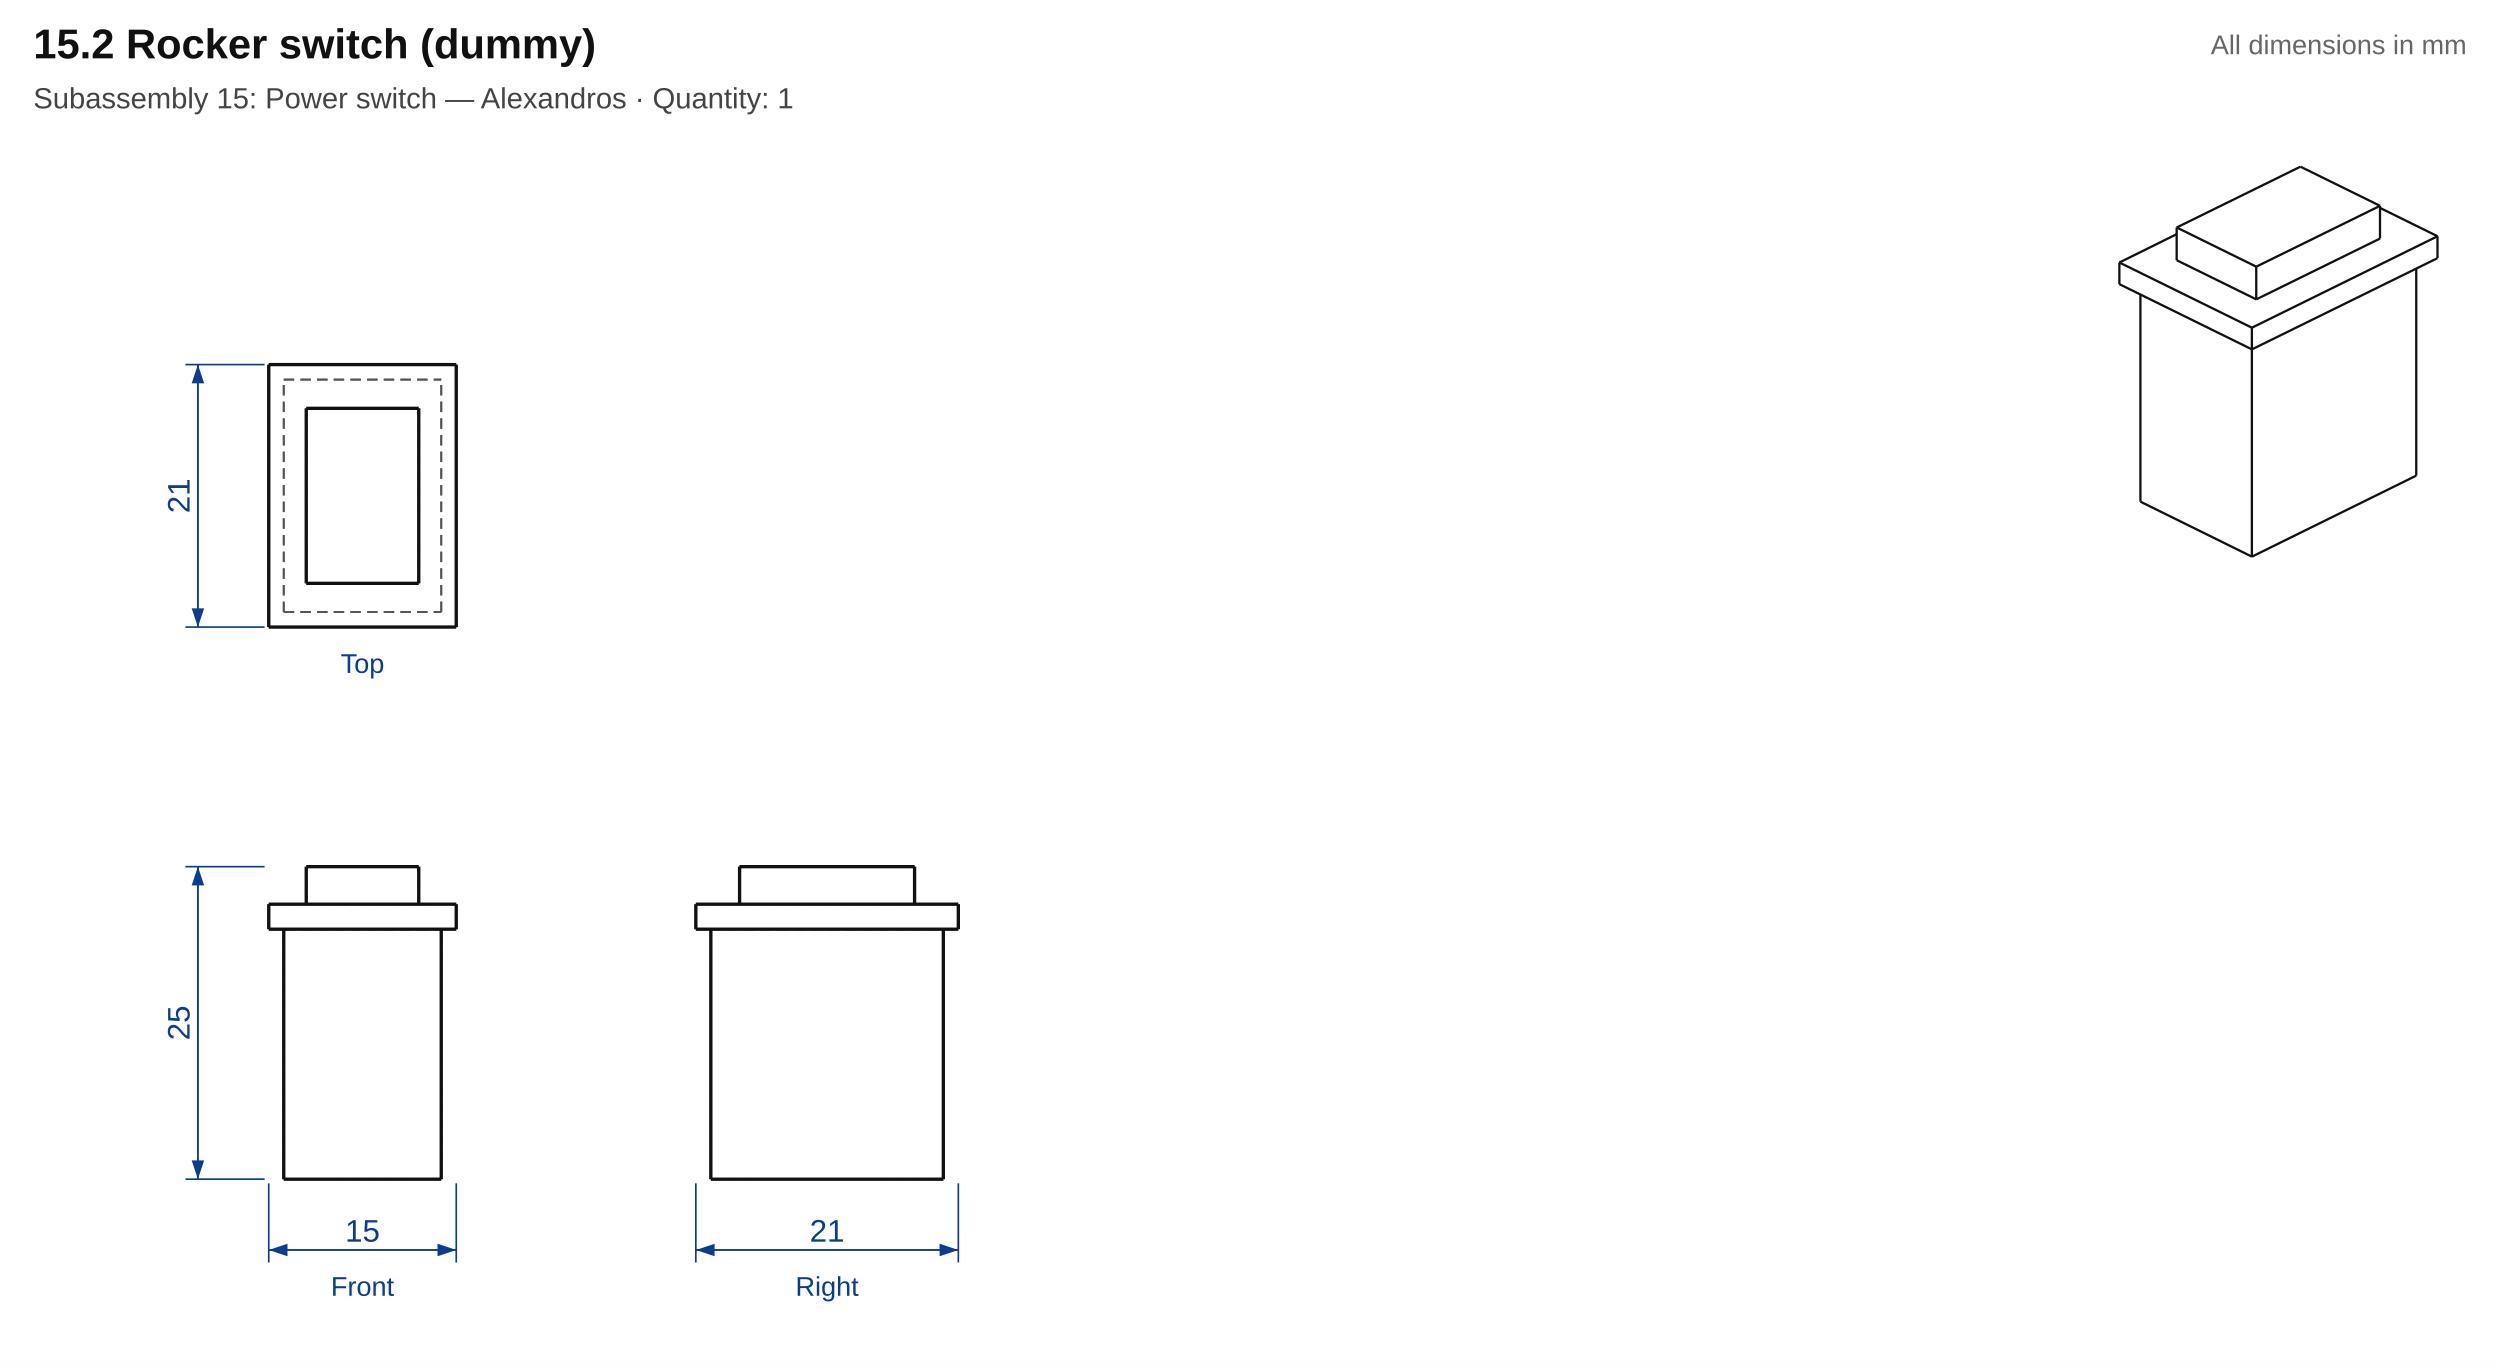
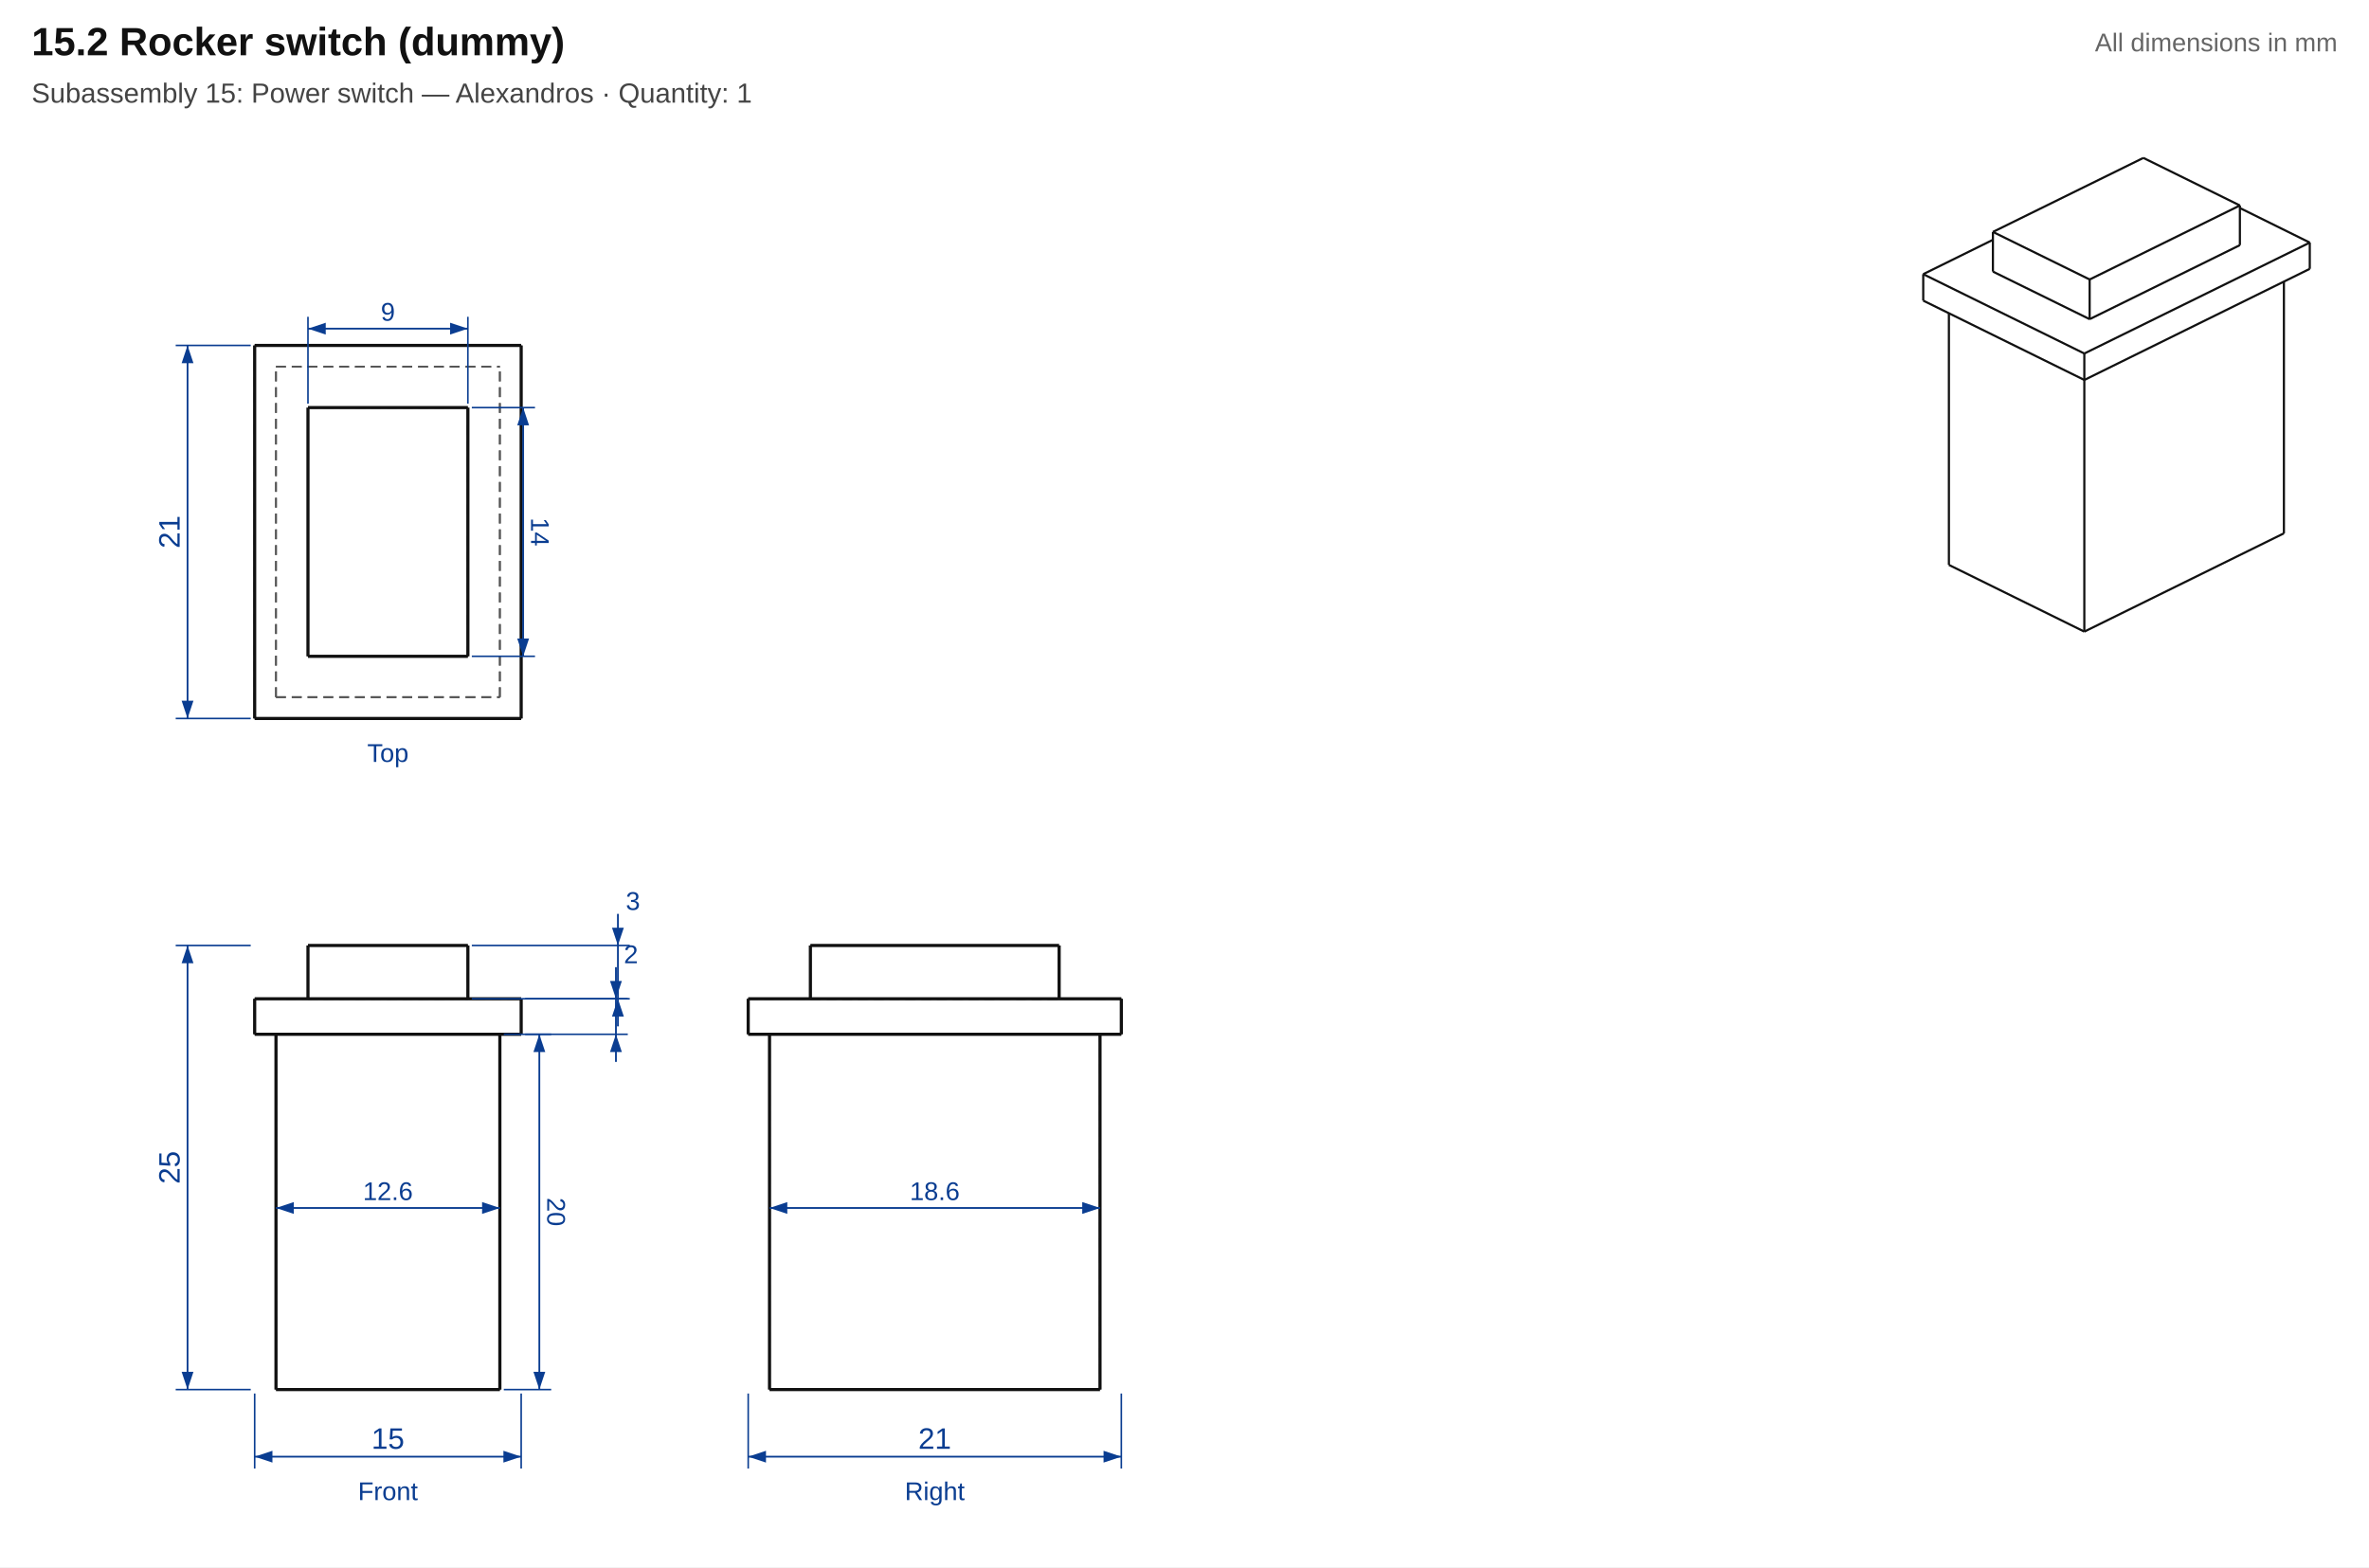
- <svg xmlns="http://www.w3.org/2000/svg" viewBox="0 0 1200 656" width="1200" height="656">
+ <svg xmlns="http://www.w3.org/2000/svg" viewBox="0 0 1200 794" width="1200" height="794">
  <rect width="100%" height="100%" fill="white" />
  <text x="16" y="28" font-size="20" font-weight="bold" font-family="Arial,Helvetica,sans-serif" fill="#111">15.2  Rocker switch (dummy)</text>
  <text x="1184" y="26" font-size="13" text-anchor="end" font-family="Arial,Helvetica,sans-serif" fill="#666">All dimensions in mm</text>
-   <polyline points="129.0,446.0 129.0,434.0" fill="none" stroke="#555" stroke-width="0.9" stroke-linejoin="round" stroke-dasharray="5 3" />
-   <polyline points="129.0,434.0 219.0,434.0" fill="none" stroke="#555" stroke-width="0.9" stroke-linejoin="round" stroke-dasharray="5 3" />
-   <polyline points="147.0,434.0 201.0,434.0" fill="none" stroke="#555" stroke-width="0.9" stroke-linejoin="round" stroke-dasharray="5 3" />
-   <polyline points="147.0,434.0 201.0,434.0" fill="none" stroke="#555" stroke-width="0.9" stroke-linejoin="round" stroke-dasharray="5 3" />
-   <polyline points="129.0,446.0 219.0,446.0" fill="none" stroke="#555" stroke-width="0.9" stroke-linejoin="round" stroke-dasharray="5 3" />
-   <polyline points="219.0,446.0 219.0,434.0" fill="none" stroke="#555" stroke-width="0.9" stroke-linejoin="round" stroke-dasharray="5 3" />
-   <polyline points="136.2,446.0 211.8,446.0" fill="none" stroke="#555" stroke-width="0.9" stroke-linejoin="round" stroke-dasharray="5 3" />
-   <polyline points="136.2,446.0 211.8,446.0" fill="none" stroke="#555" stroke-width="0.9" stroke-linejoin="round" stroke-dasharray="5 3" />
-   <polyline points="147.0,434.0 147.0,416.0" fill="none" stroke="#555" stroke-width="0.9" stroke-linejoin="round" stroke-dasharray="5 3" />
-   <polyline points="201.0,434.0 201.0,416.0" fill="none" stroke="#555" stroke-width="0.9" stroke-linejoin="round" stroke-dasharray="5 3" />
-   <polyline points="147.0,416.0 201.0,416.0" fill="none" stroke="#555" stroke-width="0.9" stroke-linejoin="round" stroke-dasharray="5 3" />
-   <polyline points="136.2,566.0 136.2,446.0" fill="none" stroke="#555" stroke-width="0.9" stroke-linejoin="round" stroke-dasharray="5 3" />
-   <polyline points="211.8,566.0 211.8,446.0" fill="none" stroke="#555" stroke-width="0.9" stroke-linejoin="round" stroke-dasharray="5 3" />
-   <polyline points="136.2,566.0 211.8,566.0" fill="none" stroke="#555" stroke-width="0.9" stroke-linejoin="round" stroke-dasharray="5 3" />
-   <polyline points="129.0,446.0 129.0,434.0" fill="none" stroke="#111" stroke-width="1.6" stroke-linejoin="round" />
-   <polyline points="129.0,446.0 219.0,446.0" fill="none" stroke="#111" stroke-width="1.6" stroke-linejoin="round" />
-   <polyline points="219.0,446.0 219.0,434.0" fill="none" stroke="#111" stroke-width="1.6" stroke-linejoin="round" />
-   <polyline points="129.0,434.0 219.0,434.0" fill="none" stroke="#111" stroke-width="1.6" stroke-linejoin="round" />
-   <polyline points="147.0,434.0 147.0,416.0" fill="none" stroke="#111" stroke-width="1.6" stroke-linejoin="round" />
-   <polyline points="201.0,434.0 201.0,416.0" fill="none" stroke="#111" stroke-width="1.6" stroke-linejoin="round" />
-   <polyline points="147.0,416.0 201.0,416.0" fill="none" stroke="#111" stroke-width="1.6" stroke-linejoin="round" />
-   <polyline points="136.2,566.0 136.2,446.0" fill="none" stroke="#111" stroke-width="1.6" stroke-linejoin="round" />
-   <polyline points="136.2,566.0 211.8,566.0" fill="none" stroke="#111" stroke-width="1.6" stroke-linejoin="round" />
-   <polyline points="211.8,566.0 211.8,446.0" fill="none" stroke="#111" stroke-width="1.6" stroke-linejoin="round" />
-   <line x1="129.0" y1="568.0" x2="129.0" y2="606.0" stroke="#0a3d91" stroke-width="0.8" />
-   <line x1="219.0" y1="568.0" x2="219.0" y2="606.0" stroke="#0a3d91" stroke-width="0.8" />
-   <line x1="129.0" y1="600.0" x2="219.0" y2="600.0" stroke="#0a3d91" stroke-width="0.9" />
-   <polygon points="129.0,600.0 138.0,597.0 138.0,603.0" fill="#0a3d91" />
-   <polygon points="219.0,600.0 210.0,603.0 210.0,597.0" fill="#0a3d91" />
-   <text x="174.0" y="596.0" font-size="15" font-family="Arial,Helvetica,sans-serif" text-anchor="middle" fill="#0a3d91">15</text>
-   <line x1="127.0" y1="566.0" x2="89.0" y2="566.0" stroke="#0a3d91" stroke-width="0.8" />
-   <line x1="127.0" y1="416.0" x2="89.0" y2="416.0" stroke="#0a3d91" stroke-width="0.8" />
-   <line x1="95.0" y1="566.0" x2="95.0" y2="416.0" stroke="#0a3d91" stroke-width="0.9" />
-   <polygon points="95.0,566.0 92.0,557.0 98.0,557.0" fill="#0a3d91" />
-   <polygon points="95.0,416.0 98.0,425.0 92.0,425.0" fill="#0a3d91" />
-   <text x="91.0" y="491.0" font-size="15" font-family="Arial,Helvetica,sans-serif" text-anchor="middle" fill="#0a3d91" transform="rotate(-90.0 91.0 491.0)">25</text>
-   <text x="174.0" y="622.0" font-size="13" font-family="Arial,Helvetica,sans-serif" text-anchor="middle" fill="#0a3d91">Front</text>
-   <polyline points="129.0,301.0 129.0,175.0" fill="none" stroke="#555" stroke-width="0.9" stroke-linejoin="round" stroke-dasharray="5 3" />
-   <polyline points="129.0,301.0 219.0,301.0" fill="none" stroke="#555" stroke-width="0.9" stroke-linejoin="round" stroke-dasharray="5 3" />
-   <polyline points="147.0,280.0 147.0,196.0" fill="none" stroke="#555" stroke-width="0.9" stroke-linejoin="round" stroke-dasharray="5 3" />
-   <polyline points="147.0,280.0 201.0,280.0" fill="none" stroke="#555" stroke-width="0.9" stroke-linejoin="round" stroke-dasharray="5 3" />
-   <polyline points="201.0,280.0 201.0,196.0" fill="none" stroke="#555" stroke-width="0.9" stroke-linejoin="round" stroke-dasharray="5 3" />
-   <polyline points="147.0,196.0 201.0,196.0" fill="none" stroke="#555" stroke-width="0.9" stroke-linejoin="round" stroke-dasharray="5 3" />
-   <polyline points="129.0,175.0 219.0,175.0" fill="none" stroke="#555" stroke-width="0.9" stroke-linejoin="round" stroke-dasharray="5 3" />
-   <polyline points="219.0,301.0 219.0,175.0" fill="none" stroke="#555" stroke-width="0.9" stroke-linejoin="round" stroke-dasharray="5 3" />
-   <polyline points="136.2,293.8 136.2,182.2" fill="none" stroke="#555" stroke-width="0.9" stroke-linejoin="round" stroke-dasharray="5 3" />
-   <polyline points="136.2,293.8 211.8,293.8" fill="none" stroke="#555" stroke-width="0.9" stroke-linejoin="round" stroke-dasharray="5 3" />
-   <polyline points="211.8,293.8 211.8,182.2" fill="none" stroke="#555" stroke-width="0.9" stroke-linejoin="round" stroke-dasharray="5 3" />
-   <polyline points="136.2,182.2 211.8,182.2" fill="none" stroke="#555" stroke-width="0.9" stroke-linejoin="round" stroke-dasharray="5 3" />
-   <polyline points="136.2,293.8 136.2,182.2" fill="none" stroke="#555" stroke-width="0.9" stroke-linejoin="round" stroke-dasharray="5 3" />
-   <polyline points="136.2,293.8 211.8,293.8" fill="none" stroke="#555" stroke-width="0.9" stroke-linejoin="round" stroke-dasharray="5 3" />
-   <polyline points="211.8,293.8 211.8,182.2" fill="none" stroke="#555" stroke-width="0.9" stroke-linejoin="round" stroke-dasharray="5 3" />
-   <polyline points="136.2,182.2 211.8,182.2" fill="none" stroke="#555" stroke-width="0.9" stroke-linejoin="round" stroke-dasharray="5 3" />
-   <polyline points="129.0,301.0 129.0,175.0" fill="none" stroke="#111" stroke-width="1.6" stroke-linejoin="round" />
-   <polyline points="129.0,301.0 219.0,301.0" fill="none" stroke="#111" stroke-width="1.6" stroke-linejoin="round" />
-   <polyline points="129.0,175.0 219.0,175.0" fill="none" stroke="#111" stroke-width="1.6" stroke-linejoin="round" />
-   <polyline points="219.0,301.0 219.0,175.0" fill="none" stroke="#111" stroke-width="1.6" stroke-linejoin="round" />
-   <polyline points="147.0,280.0 147.0,196.0" fill="none" stroke="#111" stroke-width="1.6" stroke-linejoin="round" />
-   <polyline points="147.0,280.0 201.0,280.0" fill="none" stroke="#111" stroke-width="1.6" stroke-linejoin="round" />
-   <polyline points="201.0,280.0 201.0,196.0" fill="none" stroke="#111" stroke-width="1.6" stroke-linejoin="round" />
-   <polyline points="147.0,196.0 201.0,196.0" fill="none" stroke="#111" stroke-width="1.6" stroke-linejoin="round" />
-   <line x1="127.0" y1="301.0" x2="89.0" y2="301.0" stroke="#0a3d91" stroke-width="0.8" />
+   <polyline points="129.0,524.0 129.0,506.0" fill="none" stroke="#555" stroke-width="0.9" stroke-linejoin="round" stroke-dasharray="5 3" />
+   <polyline points="129.0,506.0 264.0,506.0" fill="none" stroke="#555" stroke-width="0.9" stroke-linejoin="round" stroke-dasharray="5 3" />
+   <polyline points="156.0,506.0 237.0,506.0" fill="none" stroke="#555" stroke-width="0.9" stroke-linejoin="round" stroke-dasharray="5 3" />
+   <polyline points="156.0,506.0 237.0,506.0" fill="none" stroke="#555" stroke-width="0.9" stroke-linejoin="round" stroke-dasharray="5 3" />
+   <polyline points="129.0,524.0 264.0,524.0" fill="none" stroke="#555" stroke-width="0.9" stroke-linejoin="round" stroke-dasharray="5 3" />
+   <polyline points="264.0,524.0 264.0,506.0" fill="none" stroke="#555" stroke-width="0.9" stroke-linejoin="round" stroke-dasharray="5 3" />
+   <polyline points="139.8,524.0 253.2,524.0" fill="none" stroke="#555" stroke-width="0.9" stroke-linejoin="round" stroke-dasharray="5 3" />
+   <polyline points="139.8,524.0 253.2,524.0" fill="none" stroke="#555" stroke-width="0.9" stroke-linejoin="round" stroke-dasharray="5 3" />
+   <polyline points="156.0,506.0 156.0,479.0" fill="none" stroke="#555" stroke-width="0.9" stroke-linejoin="round" stroke-dasharray="5 3" />
+   <polyline points="237.0,506.0 237.0,479.0" fill="none" stroke="#555" stroke-width="0.9" stroke-linejoin="round" stroke-dasharray="5 3" />
+   <polyline points="156.0,479.0 237.0,479.0" fill="none" stroke="#555" stroke-width="0.9" stroke-linejoin="round" stroke-dasharray="5 3" />
+   <polyline points="139.8,704.0 139.8,524.0" fill="none" stroke="#555" stroke-width="0.9" stroke-linejoin="round" stroke-dasharray="5 3" />
+   <polyline points="253.2,704.0 253.2,524.0" fill="none" stroke="#555" stroke-width="0.9" stroke-linejoin="round" stroke-dasharray="5 3" />
+   <polyline points="139.8,704.0 253.2,704.0" fill="none" stroke="#555" stroke-width="0.9" stroke-linejoin="round" stroke-dasharray="5 3" />
+   <polyline points="129.0,524.0 129.0,506.0" fill="none" stroke="#111" stroke-width="1.6" stroke-linejoin="round" />
+   <polyline points="129.0,524.0 264.0,524.0" fill="none" stroke="#111" stroke-width="1.6" stroke-linejoin="round" />
+   <polyline points="264.0,524.0 264.0,506.0" fill="none" stroke="#111" stroke-width="1.6" stroke-linejoin="round" />
+   <polyline points="129.0,506.0 264.0,506.0" fill="none" stroke="#111" stroke-width="1.6" stroke-linejoin="round" />
+   <polyline points="156.0,506.0 156.0,479.0" fill="none" stroke="#111" stroke-width="1.6" stroke-linejoin="round" />
+   <polyline points="237.0,506.0 237.0,479.0" fill="none" stroke="#111" stroke-width="1.6" stroke-linejoin="round" />
+   <polyline points="156.0,479.0 237.0,479.0" fill="none" stroke="#111" stroke-width="1.6" stroke-linejoin="round" />
+   <polyline points="139.8,704.0 139.8,524.0" fill="none" stroke="#111" stroke-width="1.6" stroke-linejoin="round" />
+   <polyline points="139.8,704.0 253.2,704.0" fill="none" stroke="#111" stroke-width="1.6" stroke-linejoin="round" />
+   <polyline points="253.2,704.0 253.2,524.0" fill="none" stroke="#111" stroke-width="1.6" stroke-linejoin="round" />
+   <line x1="129.0" y1="706.0" x2="129.0" y2="744.0" stroke="#0a3d91" stroke-width="0.8" />
+   <line x1="264.0" y1="706.0" x2="264.0" y2="744.0" stroke="#0a3d91" stroke-width="0.8" />
+   <line x1="129.0" y1="738.0" x2="264.0" y2="738.0" stroke="#0a3d91" stroke-width="0.9" />
+   <polygon points="129.0,738.0 138.0,735.0 138.0,741.0" fill="#0a3d91" />
+   <polygon points="264.0,738.0 255.0,741.0 255.0,735.0" fill="#0a3d91" />
+   <text x="196.5" y="734.0" font-size="15" font-family="Arial,Helvetica,sans-serif" text-anchor="middle" fill="#0a3d91">15</text>
+   <line x1="127.0" y1="704.0" x2="89.0" y2="704.0" stroke="#0a3d91" stroke-width="0.8" />
+   <line x1="127.0" y1="479.0" x2="89.0" y2="479.0" stroke="#0a3d91" stroke-width="0.8" />
+   <line x1="95.0" y1="704.0" x2="95.0" y2="479.0" stroke="#0a3d91" stroke-width="0.9" />
+   <polygon points="95.0,704.0 92.0,695.0 98.0,695.0" fill="#0a3d91" />
+   <polygon points="95.0,479.0 98.0,488.0 92.0,488.0" fill="#0a3d91" />
+   <text x="91.0" y="591.5" font-size="15" font-family="Arial,Helvetica,sans-serif" text-anchor="middle" fill="#0a3d91" transform="rotate(-90.0 91.0 591.5)">25</text>
+   <line x1="139.8" y1="612.0" x2="253.2" y2="612.0" stroke="#0a3d91" stroke-width="0.9" />
+   <polygon points="139.8,612.0 148.8,609.0 148.8,615.0" fill="#0a3d91" />
+   <polygon points="253.2,612.0 244.2,615.0 244.2,609.0" fill="#0a3d91" />
+   <text x="196.5" y="608.0" font-size="13" font-family="Arial,Helvetica,sans-serif" text-anchor="middle" fill="#0a3d91" transform="rotate(0.0 196.5 608.0)">12.6</text>
+   <line x1="255.2" y1="704.0" x2="279.2" y2="704.0" stroke="#0a3d91" stroke-width="0.8" />
+   <line x1="255.2" y1="524.0" x2="279.2" y2="524.0" stroke="#0a3d91" stroke-width="0.8" />
+   <line x1="273.2" y1="704.0" x2="273.2" y2="524.0" stroke="#0a3d91" stroke-width="0.9" />
+   <polygon points="273.2,704.0 270.2,695.0 276.2,695.0" fill="#0a3d91" />
+   <polygon points="273.2,524.0 276.2,533.0 270.2,533.0" fill="#0a3d91" />
+   <text x="277.2" y="614.0" font-size="13" font-family="Arial,Helvetica,sans-serif" text-anchor="middle" fill="#0a3d91" transform="rotate(90.0 277.2 614.0)">20</text>
+   <line x1="266.0" y1="524.0" x2="318.0" y2="524.0" stroke="#0a3d91" stroke-width="0.8" />
+   <line x1="266.0" y1="506.0" x2="318.0" y2="506.0" stroke="#0a3d91" stroke-width="0.8" />
+   <line x1="312.0" y1="524.0" x2="312.0" y2="506.0" stroke="#0a3d91" stroke-width="0.9" />
+   <polygon points="312.0,524.0 315.0,533.0 309.0,533.0" fill="#0a3d91" />
+   <polygon points="312.0,506.0 309.0,497.0 315.0,497.0" fill="#0a3d91" />
+   <line x1="312.0" y1="538.0" x2="312.0" y2="524.0" stroke="#0a3d91" stroke-width="0.9" />
+   <line x1="312.0" y1="506.0" x2="312.0" y2="490.0" stroke="#0a3d91" stroke-width="0.9" />
+   <text x="316.0" y="488.0" font-size="13" font-family="Arial,Helvetica,sans-serif" text-anchor="start" fill="#0a3d91">2</text>
+   <line x1="239.0" y1="506.0" x2="319.0" y2="506.0" stroke="#0a3d91" stroke-width="0.8" />
+   <line x1="239.0" y1="479.0" x2="319.0" y2="479.0" stroke="#0a3d91" stroke-width="0.8" />
+   <line x1="313.0" y1="506.0" x2="313.0" y2="479.0" stroke="#0a3d91" stroke-width="0.9" />
+   <polygon points="313.0,506.0 316.0,515.0 310.0,515.0" fill="#0a3d91" />
+   <polygon points="313.0,479.0 310.0,470.0 316.0,470.0" fill="#0a3d91" />
+   <line x1="313.0" y1="520.0" x2="313.0" y2="506.0" stroke="#0a3d91" stroke-width="0.9" />
+   <line x1="313.0" y1="479.0" x2="313.0" y2="463.0" stroke="#0a3d91" stroke-width="0.9" />
+   <text x="317.0" y="461.0" font-size="13" font-family="Arial,Helvetica,sans-serif" text-anchor="start" fill="#0a3d91">3</text>
+   <text x="196.5" y="760.0" font-size="13" font-family="Arial,Helvetica,sans-serif" text-anchor="middle" fill="#0a3d91">Front</text>
+   <polyline points="129.0,364.0 129.0,175.0" fill="none" stroke="#555" stroke-width="0.9" stroke-linejoin="round" stroke-dasharray="5 3" />
+   <polyline points="129.0,364.0 264.0,364.0" fill="none" stroke="#555" stroke-width="0.9" stroke-linejoin="round" stroke-dasharray="5 3" />
+   <polyline points="156.0,332.5 156.0,206.5" fill="none" stroke="#555" stroke-width="0.9" stroke-linejoin="round" stroke-dasharray="5 3" />
+   <polyline points="156.0,332.5 237.0,332.5" fill="none" stroke="#555" stroke-width="0.9" stroke-linejoin="round" stroke-dasharray="5 3" />
+   <polyline points="237.0,332.5 237.0,206.5" fill="none" stroke="#555" stroke-width="0.9" stroke-linejoin="round" stroke-dasharray="5 3" />
+   <polyline points="156.0,206.5 237.0,206.5" fill="none" stroke="#555" stroke-width="0.9" stroke-linejoin="round" stroke-dasharray="5 3" />
+   <polyline points="129.0,175.0 264.0,175.0" fill="none" stroke="#555" stroke-width="0.9" stroke-linejoin="round" stroke-dasharray="5 3" />
+   <polyline points="264.0,364.0 264.0,175.0" fill="none" stroke="#555" stroke-width="0.9" stroke-linejoin="round" stroke-dasharray="5 3" />
+   <polyline points="139.8,353.2 139.8,185.8" fill="none" stroke="#555" stroke-width="0.9" stroke-linejoin="round" stroke-dasharray="5 3" />
+   <polyline points="139.8,353.2 253.2,353.2" fill="none" stroke="#555" stroke-width="0.9" stroke-linejoin="round" stroke-dasharray="5 3" />
+   <polyline points="253.2,353.2 253.2,185.8" fill="none" stroke="#555" stroke-width="0.9" stroke-linejoin="round" stroke-dasharray="5 3" />
+   <polyline points="139.8,185.8 253.2,185.8" fill="none" stroke="#555" stroke-width="0.9" stroke-linejoin="round" stroke-dasharray="5 3" />
+   <polyline points="139.8,353.2 139.8,185.8" fill="none" stroke="#555" stroke-width="0.9" stroke-linejoin="round" stroke-dasharray="5 3" />
+   <polyline points="139.8,353.2 253.2,353.2" fill="none" stroke="#555" stroke-width="0.9" stroke-linejoin="round" stroke-dasharray="5 3" />
+   <polyline points="253.2,353.2 253.2,185.8" fill="none" stroke="#555" stroke-width="0.9" stroke-linejoin="round" stroke-dasharray="5 3" />
+   <polyline points="139.8,185.8 253.2,185.8" fill="none" stroke="#555" stroke-width="0.9" stroke-linejoin="round" stroke-dasharray="5 3" />
+   <polyline points="129.0,364.0 129.0,175.0" fill="none" stroke="#111" stroke-width="1.6" stroke-linejoin="round" />
+   <polyline points="129.0,364.0 264.0,364.0" fill="none" stroke="#111" stroke-width="1.6" stroke-linejoin="round" />
+   <polyline points="129.0,175.0 264.0,175.0" fill="none" stroke="#111" stroke-width="1.6" stroke-linejoin="round" />
+   <polyline points="264.0,364.0 264.0,175.0" fill="none" stroke="#111" stroke-width="1.6" stroke-linejoin="round" />
+   <polyline points="156.0,332.5 156.0,206.5" fill="none" stroke="#111" stroke-width="1.6" stroke-linejoin="round" />
+   <polyline points="156.0,332.5 237.0,332.5" fill="none" stroke="#111" stroke-width="1.6" stroke-linejoin="round" />
+   <polyline points="237.0,332.5 237.0,206.5" fill="none" stroke="#111" stroke-width="1.6" stroke-linejoin="round" />
+   <polyline points="156.0,206.5 237.0,206.5" fill="none" stroke="#111" stroke-width="1.6" stroke-linejoin="round" />
+   <line x1="127.0" y1="364.0" x2="89.0" y2="364.0" stroke="#0a3d91" stroke-width="0.8" />
  <line x1="127.0" y1="175.0" x2="89.0" y2="175.0" stroke="#0a3d91" stroke-width="0.8" />
-   <line x1="95.0" y1="301.0" x2="95.0" y2="175.0" stroke="#0a3d91" stroke-width="0.9" />
-   <polygon points="95.0,301.0 92.0,292.0 98.0,292.0" fill="#0a3d91" />
+   <line x1="95.0" y1="364.0" x2="95.0" y2="175.0" stroke="#0a3d91" stroke-width="0.9" />
+   <polygon points="95.0,364.0 92.0,355.0 98.0,355.0" fill="#0a3d91" />
  <polygon points="95.0,175.0 98.0,184.0 92.0,184.0" fill="#0a3d91" />
-   <text x="91.0" y="238.0" font-size="15" font-family="Arial,Helvetica,sans-serif" text-anchor="middle" fill="#0a3d91" transform="rotate(-90.0 91.0 238.0)">21</text>
-   <text x="174.0" y="323.0" font-size="13" font-family="Arial,Helvetica,sans-serif" text-anchor="middle" fill="#0a3d91">Top</text>
-   <polyline points="334.0,446.0 334.0,434.0" fill="none" stroke="#555" stroke-width="0.9" stroke-linejoin="round" stroke-dasharray="5 3" />
-   <polyline points="334.0,434.0 460.0,434.0" fill="none" stroke="#555" stroke-width="0.9" stroke-linejoin="round" stroke-dasharray="5 3" />
-   <polyline points="460.0,446.0 460.0,434.0" fill="none" stroke="#555" stroke-width="0.9" stroke-linejoin="round" stroke-dasharray="5 3" />
-   <polyline points="334.0,446.0 460.0,446.0" fill="none" stroke="#555" stroke-width="0.9" stroke-linejoin="round" stroke-dasharray="5 3" />
-   <polyline points="355.0,434.0 439.0,434.0" fill="none" stroke="#555" stroke-width="0.9" stroke-linejoin="round" stroke-dasharray="5 3" />
-   <polyline points="355.0,434.0 439.0,434.0" fill="none" stroke="#555" stroke-width="0.9" stroke-linejoin="round" stroke-dasharray="5 3" />
-   <polyline points="341.2,446.0 452.8,446.0" fill="none" stroke="#555" stroke-width="0.9" stroke-linejoin="round" stroke-dasharray="5 3" />
-   <polyline points="341.2,446.0 452.8,446.0" fill="none" stroke="#555" stroke-width="0.9" stroke-linejoin="round" stroke-dasharray="5 3" />
-   <polyline points="355.0,434.0 355.0,416.0" fill="none" stroke="#555" stroke-width="0.9" stroke-linejoin="round" stroke-dasharray="5 3" />
-   <polyline points="355.0,416.0 439.0,416.0" fill="none" stroke="#555" stroke-width="0.9" stroke-linejoin="round" stroke-dasharray="5 3" />
-   <polyline points="439.0,434.0 439.0,416.0" fill="none" stroke="#555" stroke-width="0.9" stroke-linejoin="round" stroke-dasharray="5 3" />
-   <polyline points="341.2,566.0 341.2,446.0" fill="none" stroke="#555" stroke-width="0.9" stroke-linejoin="round" stroke-dasharray="5 3" />
-   <polyline points="452.8,566.0 452.8,446.0" fill="none" stroke="#555" stroke-width="0.9" stroke-linejoin="round" stroke-dasharray="5 3" />
-   <polyline points="341.2,566.0 452.8,566.0" fill="none" stroke="#555" stroke-width="0.9" stroke-linejoin="round" stroke-dasharray="5 3" />
-   <polyline points="334.0,446.0 334.0,434.0" fill="none" stroke="#111" stroke-width="1.6" stroke-linejoin="round" />
-   <polyline points="334.0,434.0 460.0,434.0" fill="none" stroke="#111" stroke-width="1.6" stroke-linejoin="round" />
-   <polyline points="460.0,446.0 460.0,434.0" fill="none" stroke="#111" stroke-width="1.6" stroke-linejoin="round" />
-   <polyline points="334.0,446.0 460.0,446.0" fill="none" stroke="#111" stroke-width="1.6" stroke-linejoin="round" />
-   <polyline points="355.0,434.0 355.0,416.0" fill="none" stroke="#111" stroke-width="1.6" stroke-linejoin="round" />
-   <polyline points="355.0,416.0 439.0,416.0" fill="none" stroke="#111" stroke-width="1.6" stroke-linejoin="round" />
-   <polyline points="439.0,434.0 439.0,416.0" fill="none" stroke="#111" stroke-width="1.6" stroke-linejoin="round" />
-   <polyline points="341.2,566.0 341.2,446.0" fill="none" stroke="#111" stroke-width="1.6" stroke-linejoin="round" />
-   <polyline points="452.8,566.0 452.8,446.0" fill="none" stroke="#111" stroke-width="1.6" stroke-linejoin="round" />
-   <polyline points="341.2,566.0 452.8,566.0" fill="none" stroke="#111" stroke-width="1.6" stroke-linejoin="round" />
-   <line x1="334.0" y1="568.0" x2="334.0" y2="606.0" stroke="#0a3d91" stroke-width="0.8" />
-   <line x1="460.0" y1="568.0" x2="460.0" y2="606.0" stroke="#0a3d91" stroke-width="0.8" />
-   <line x1="334.0" y1="600.0" x2="460.0" y2="600.0" stroke="#0a3d91" stroke-width="0.9" />
-   <polygon points="334.0,600.0 343.0,597.0 343.0,603.0" fill="#0a3d91" />
-   <polygon points="460.0,600.0 451.0,603.0 451.0,597.0" fill="#0a3d91" />
-   <text x="397.0" y="596.0" font-size="15" font-family="Arial,Helvetica,sans-serif" text-anchor="middle" fill="#0a3d91">21</text>
-   <text x="397.0" y="622.0" font-size="13" font-family="Arial,Helvetica,sans-serif" text-anchor="middle" fill="#0a3d91">Right</text>
-   <polyline points="1017.3,136.4 1017.3,126.0" fill="none" stroke="#111" stroke-width="1.1" stroke-linejoin="round" />
-   <polyline points="1017.3,126.0 1044.8,112.4" fill="none" stroke="#111" stroke-width="1.1" stroke-linejoin="round" />
-   <polyline points="1017.3,136.4 1080.9,167.7" fill="none" stroke="#111" stroke-width="1.1" stroke-linejoin="round" />
-   <polyline points="1080.9,167.7 1080.9,157.3" fill="none" stroke="#111" stroke-width="1.1" stroke-linejoin="round" />
-   <polyline points="1017.3,126.0 1080.9,157.3" fill="none" stroke="#111" stroke-width="1.1" stroke-linejoin="round" />
-   <polyline points="1142.4,99.8 1170.0,113.4" fill="none" stroke="#111" stroke-width="1.1" stroke-linejoin="round" />
-   <polyline points="1080.9,157.3 1170.0,113.4" fill="none" stroke="#111" stroke-width="1.1" stroke-linejoin="round" />
-   <polyline points="1044.8,124.9 1083.0,143.7" fill="none" stroke="#111" stroke-width="1.1" stroke-linejoin="round" />
-   <polyline points="1083.0,143.7 1142.4,114.5" fill="none" stroke="#111" stroke-width="1.1" stroke-linejoin="round" />
-   <polyline points="1170.0,123.9 1170.0,113.4" fill="none" stroke="#111" stroke-width="1.1" stroke-linejoin="round" />
-   <polyline points="1080.9,167.7 1170.0,123.9" fill="none" stroke="#111" stroke-width="1.1" stroke-linejoin="round" />
-   <polyline points="1044.8,124.9 1044.8,109.2" fill="none" stroke="#111" stroke-width="1.1" stroke-linejoin="round" />
-   <polyline points="1044.8,109.2 1104.2,80.0" fill="none" stroke="#111" stroke-width="1.1" stroke-linejoin="round" />
-   <polyline points="1083.0,143.7 1083.0,128.0" fill="none" stroke="#111" stroke-width="1.1" stroke-linejoin="round" />
-   <polyline points="1044.8,109.2 1083.0,128.0" fill="none" stroke="#111" stroke-width="1.1" stroke-linejoin="round" />
-   <polyline points="1083.0,128.0 1142.4,98.8" fill="none" stroke="#111" stroke-width="1.1" stroke-linejoin="round" />
-   <polyline points="1142.4,114.5 1142.4,98.8" fill="none" stroke="#111" stroke-width="1.1" stroke-linejoin="round" />
-   <polyline points="1104.2,80.0 1142.4,98.8" fill="none" stroke="#111" stroke-width="1.1" stroke-linejoin="round" />
-   <polyline points="1027.4,240.8 1027.4,141.4" fill="none" stroke="#111" stroke-width="1.1" stroke-linejoin="round" />
-   <polyline points="1027.4,240.8 1080.9,267.2" fill="none" stroke="#111" stroke-width="1.1" stroke-linejoin="round" />
-   <polyline points="1080.9,267.2 1080.9,167.7" fill="none" stroke="#111" stroke-width="1.1" stroke-linejoin="round" />
-   <polyline points="1159.8,228.3 1159.8,128.9" fill="none" stroke="#111" stroke-width="1.1" stroke-linejoin="round" />
-   <polyline points="1080.9,267.2 1159.8,228.3" fill="none" stroke="#111" stroke-width="1.1" stroke-linejoin="round" />
+   <text x="91.0" y="269.5" font-size="15" font-family="Arial,Helvetica,sans-serif" text-anchor="middle" fill="#0a3d91" transform="rotate(-90.0 91.0 269.5)">21</text>
+   <line x1="156.0" y1="204.5" x2="156.0" y2="160.5" stroke="#0a3d91" stroke-width="0.8" />
+   <line x1="237.0" y1="204.5" x2="237.0" y2="160.5" stroke="#0a3d91" stroke-width="0.8" />
+   <line x1="156.0" y1="166.5" x2="237.0" y2="166.5" stroke="#0a3d91" stroke-width="0.9" />
+   <polygon points="156.0,166.5 165.0,163.5 165.0,169.5" fill="#0a3d91" />
+   <polygon points="237.0,166.5 228.0,169.5 228.0,163.5" fill="#0a3d91" />
+   <text x="196.5" y="162.5" font-size="13" font-family="Arial,Helvetica,sans-serif" text-anchor="middle" fill="#0a3d91" transform="rotate(0.0 196.5 162.5)">9</text>
+   <line x1="239.0" y1="332.5" x2="271.0" y2="332.5" stroke="#0a3d91" stroke-width="0.8" />
+   <line x1="239.0" y1="206.5" x2="271.0" y2="206.5" stroke="#0a3d91" stroke-width="0.8" />
+   <line x1="265.0" y1="332.5" x2="265.0" y2="206.5" stroke="#0a3d91" stroke-width="0.9" />
+   <polygon points="265.0,332.5 262.0,323.5 268.0,323.5" fill="#0a3d91" />
+   <polygon points="265.0,206.5 268.0,215.5 262.0,215.5" fill="#0a3d91" />
+   <text x="269.0" y="269.5" font-size="13" font-family="Arial,Helvetica,sans-serif" text-anchor="middle" fill="#0a3d91" transform="rotate(90.0 269.0 269.5)">14</text>
+   <text x="196.5" y="386.0" font-size="13" font-family="Arial,Helvetica,sans-serif" text-anchor="middle" fill="#0a3d91">Top</text>
+   <polyline points="379.0,524.0 379.0,506.0" fill="none" stroke="#555" stroke-width="0.9" stroke-linejoin="round" stroke-dasharray="5 3" />
+   <polyline points="379.0,506.0 568.0,506.0" fill="none" stroke="#555" stroke-width="0.9" stroke-linejoin="round" stroke-dasharray="5 3" />
+   <polyline points="568.0,524.0 568.0,506.0" fill="none" stroke="#555" stroke-width="0.9" stroke-linejoin="round" stroke-dasharray="5 3" />
+   <polyline points="379.0,524.0 568.0,524.0" fill="none" stroke="#555" stroke-width="0.9" stroke-linejoin="round" stroke-dasharray="5 3" />
+   <polyline points="410.5,506.0 536.5,506.0" fill="none" stroke="#555" stroke-width="0.9" stroke-linejoin="round" stroke-dasharray="5 3" />
+   <polyline points="410.5,506.0 536.5,506.0" fill="none" stroke="#555" stroke-width="0.9" stroke-linejoin="round" stroke-dasharray="5 3" />
+   <polyline points="389.8,524.0 557.2,524.0" fill="none" stroke="#555" stroke-width="0.9" stroke-linejoin="round" stroke-dasharray="5 3" />
+   <polyline points="389.8,524.0 557.2,524.0" fill="none" stroke="#555" stroke-width="0.9" stroke-linejoin="round" stroke-dasharray="5 3" />
+   <polyline points="410.5,506.0 410.5,479.0" fill="none" stroke="#555" stroke-width="0.9" stroke-linejoin="round" stroke-dasharray="5 3" />
+   <polyline points="410.5,479.0 536.5,479.0" fill="none" stroke="#555" stroke-width="0.9" stroke-linejoin="round" stroke-dasharray="5 3" />
+   <polyline points="536.5,506.0 536.5,479.0" fill="none" stroke="#555" stroke-width="0.9" stroke-linejoin="round" stroke-dasharray="5 3" />
+   <polyline points="389.8,704.0 389.8,524.0" fill="none" stroke="#555" stroke-width="0.9" stroke-linejoin="round" stroke-dasharray="5 3" />
+   <polyline points="557.2,704.0 557.2,524.0" fill="none" stroke="#555" stroke-width="0.9" stroke-linejoin="round" stroke-dasharray="5 3" />
+   <polyline points="389.8,704.0 557.2,704.0" fill="none" stroke="#555" stroke-width="0.9" stroke-linejoin="round" stroke-dasharray="5 3" />
+   <polyline points="379.0,524.0 379.0,506.0" fill="none" stroke="#111" stroke-width="1.6" stroke-linejoin="round" />
+   <polyline points="379.0,506.0 568.0,506.0" fill="none" stroke="#111" stroke-width="1.6" stroke-linejoin="round" />
+   <polyline points="568.0,524.0 568.0,506.0" fill="none" stroke="#111" stroke-width="1.6" stroke-linejoin="round" />
+   <polyline points="379.0,524.0 568.0,524.0" fill="none" stroke="#111" stroke-width="1.6" stroke-linejoin="round" />
+   <polyline points="410.5,506.0 410.5,479.0" fill="none" stroke="#111" stroke-width="1.6" stroke-linejoin="round" />
+   <polyline points="410.5,479.0 536.5,479.0" fill="none" stroke="#111" stroke-width="1.6" stroke-linejoin="round" />
+   <polyline points="536.5,506.0 536.5,479.0" fill="none" stroke="#111" stroke-width="1.6" stroke-linejoin="round" />
+   <polyline points="389.8,704.0 389.8,524.0" fill="none" stroke="#111" stroke-width="1.6" stroke-linejoin="round" />
+   <polyline points="557.2,704.0 557.2,524.0" fill="none" stroke="#111" stroke-width="1.6" stroke-linejoin="round" />
+   <polyline points="389.8,704.0 557.2,704.0" fill="none" stroke="#111" stroke-width="1.6" stroke-linejoin="round" />
+   <line x1="379.0" y1="706.0" x2="379.0" y2="744.0" stroke="#0a3d91" stroke-width="0.8" />
+   <line x1="568.0" y1="706.0" x2="568.0" y2="744.0" stroke="#0a3d91" stroke-width="0.8" />
+   <line x1="379.0" y1="738.0" x2="568.0" y2="738.0" stroke="#0a3d91" stroke-width="0.9" />
+   <polygon points="379.0,738.0 388.0,735.0 388.0,741.0" fill="#0a3d91" />
+   <polygon points="568.0,738.0 559.0,741.0 559.0,735.0" fill="#0a3d91" />
+   <text x="473.5" y="734.0" font-size="15" font-family="Arial,Helvetica,sans-serif" text-anchor="middle" fill="#0a3d91">21</text>
+   <line x1="389.8" y1="612.0" x2="557.2" y2="612.0" stroke="#0a3d91" stroke-width="0.9" />
+   <polygon points="389.8,612.0 398.8,609.0 398.8,615.0" fill="#0a3d91" />
+   <polygon points="557.2,612.0 548.2,615.0 548.2,609.0" fill="#0a3d91" />
+   <text x="473.5" y="608.0" font-size="13" font-family="Arial,Helvetica,sans-serif" text-anchor="middle" fill="#0a3d91" transform="rotate(0.0 473.5 608.0)">18.6</text>
+   <text x="473.5" y="760.0" font-size="13" font-family="Arial,Helvetica,sans-serif" text-anchor="middle" fill="#0a3d91">Right</text>
+   <polyline points="974.2,152.3 974.2,138.9" fill="none" stroke="#111" stroke-width="1.1" stroke-linejoin="round" />
+   <polyline points="974.2,138.9 1009.5,121.5" fill="none" stroke="#111" stroke-width="1.1" stroke-linejoin="round" />
+   <polyline points="974.2,152.3 1055.8,192.5" fill="none" stroke="#111" stroke-width="1.1" stroke-linejoin="round" />
+   <polyline points="1055.8,192.5 1055.8,179.1" fill="none" stroke="#111" stroke-width="1.1" stroke-linejoin="round" />
+   <polyline points="974.2,138.9 1055.8,179.1" fill="none" stroke="#111" stroke-width="1.1" stroke-linejoin="round" />
+   <polyline points="1134.6,105.4 1170.0,122.9" fill="none" stroke="#111" stroke-width="1.1" stroke-linejoin="round" />
+   <polyline points="1055.8,179.1 1170.0,122.9" fill="none" stroke="#111" stroke-width="1.1" stroke-linejoin="round" />
+   <polyline points="1009.5,137.6 1058.5,161.7" fill="none" stroke="#111" stroke-width="1.1" stroke-linejoin="round" />
+   <polyline points="1058.5,161.7 1134.6,124.2" fill="none" stroke="#111" stroke-width="1.1" stroke-linejoin="round" />
+   <polyline points="1170.0,136.2 1170.0,122.9" fill="none" stroke="#111" stroke-width="1.1" stroke-linejoin="round" />
+   <polyline points="1055.8,192.5 1170.0,136.2" fill="none" stroke="#111" stroke-width="1.1" stroke-linejoin="round" />
+   <polyline points="1009.5,137.6 1009.5,117.5" fill="none" stroke="#111" stroke-width="1.1" stroke-linejoin="round" />
+   <polyline points="1009.5,117.5 1085.7,80.0" fill="none" stroke="#111" stroke-width="1.1" stroke-linejoin="round" />
+   <polyline points="1058.5,161.7 1058.5,141.6" fill="none" stroke="#111" stroke-width="1.1" stroke-linejoin="round" />
+   <polyline points="1009.5,117.5 1058.5,141.6" fill="none" stroke="#111" stroke-width="1.1" stroke-linejoin="round" />
+   <polyline points="1058.5,141.6 1134.6,104.1" fill="none" stroke="#111" stroke-width="1.1" stroke-linejoin="round" />
+   <polyline points="1134.6,124.2 1134.6,104.1" fill="none" stroke="#111" stroke-width="1.1" stroke-linejoin="round" />
+   <polyline points="1085.7,80.0 1134.6,104.1" fill="none" stroke="#111" stroke-width="1.1" stroke-linejoin="round" />
+   <polyline points="987.2,286.2 987.2,158.8" fill="none" stroke="#111" stroke-width="1.1" stroke-linejoin="round" />
+   <polyline points="987.2,286.2 1055.8,320.0" fill="none" stroke="#111" stroke-width="1.1" stroke-linejoin="round" />
+   <polyline points="1055.8,320.0 1055.8,192.5" fill="none" stroke="#111" stroke-width="1.1" stroke-linejoin="round" />
+   <polyline points="1156.9,270.2 1156.9,142.7" fill="none" stroke="#111" stroke-width="1.1" stroke-linejoin="round" />
+   <polyline points="1055.8,320.0 1156.9,270.2" fill="none" stroke="#111" stroke-width="1.1" stroke-linejoin="round" />
  <text x="16" y="52" font-size="14" font-family="Arial,Helvetica,sans-serif" fill="#444">Subassembly 15: Power switch — Alexandros  ·  Quantity: 1</text>
</svg>
